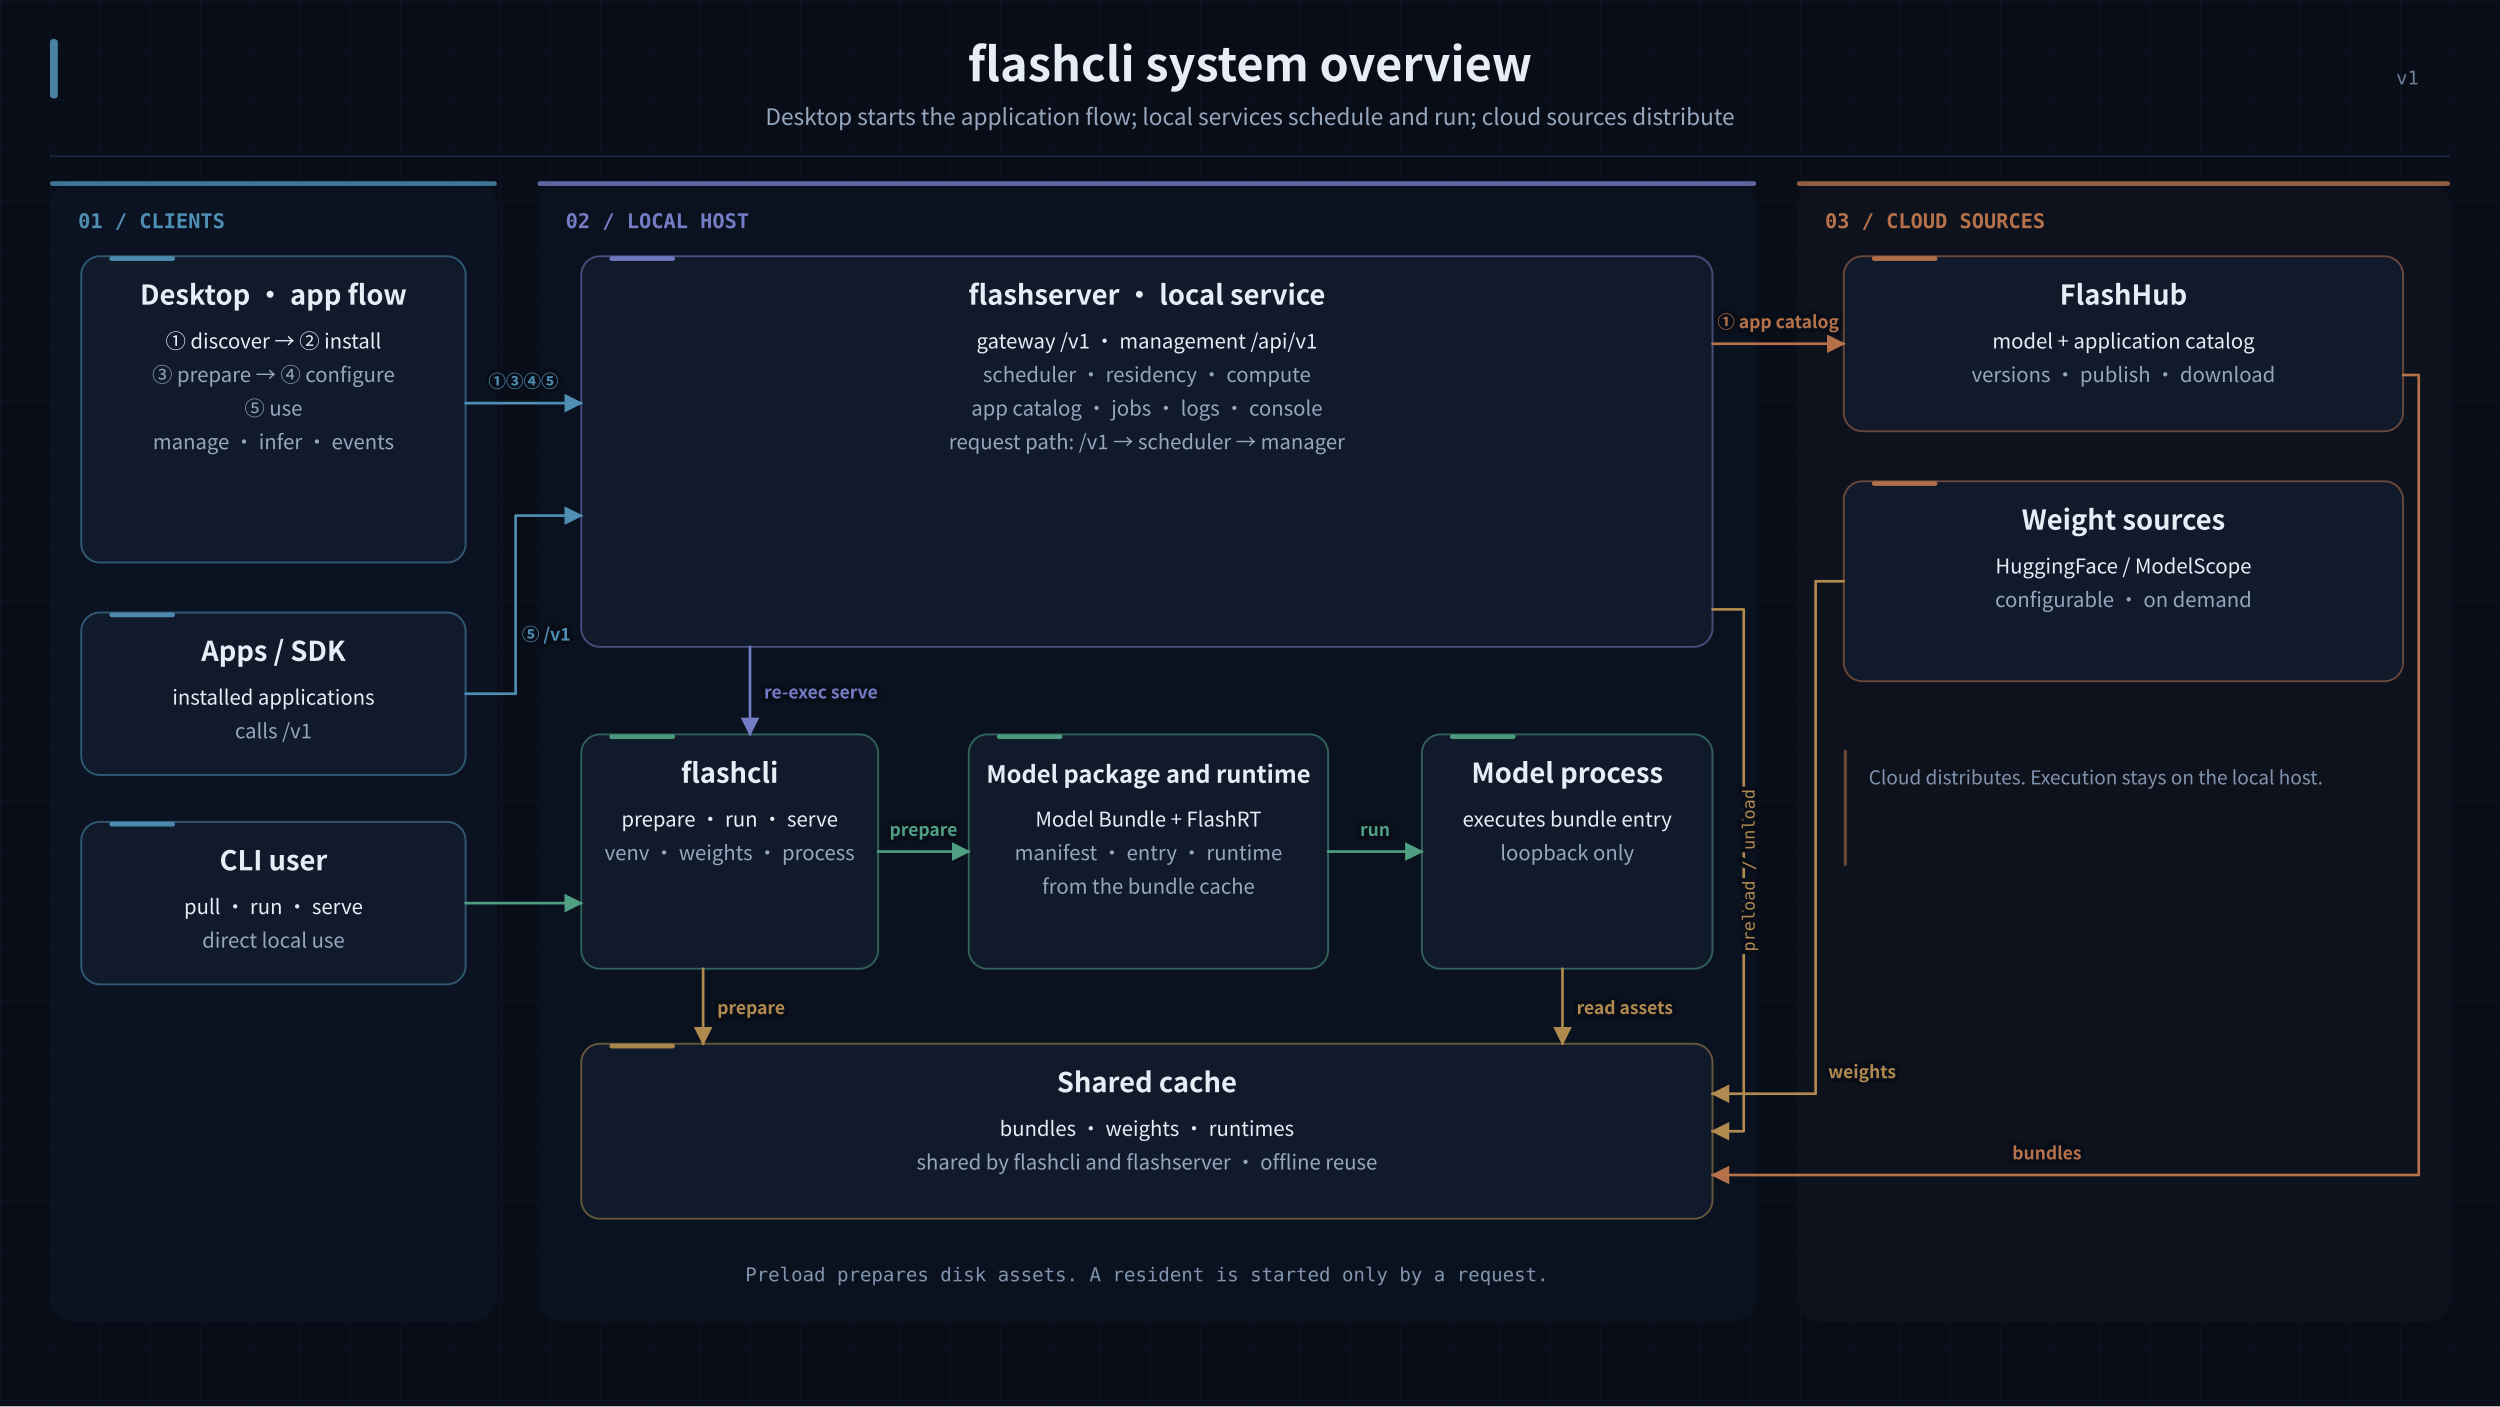
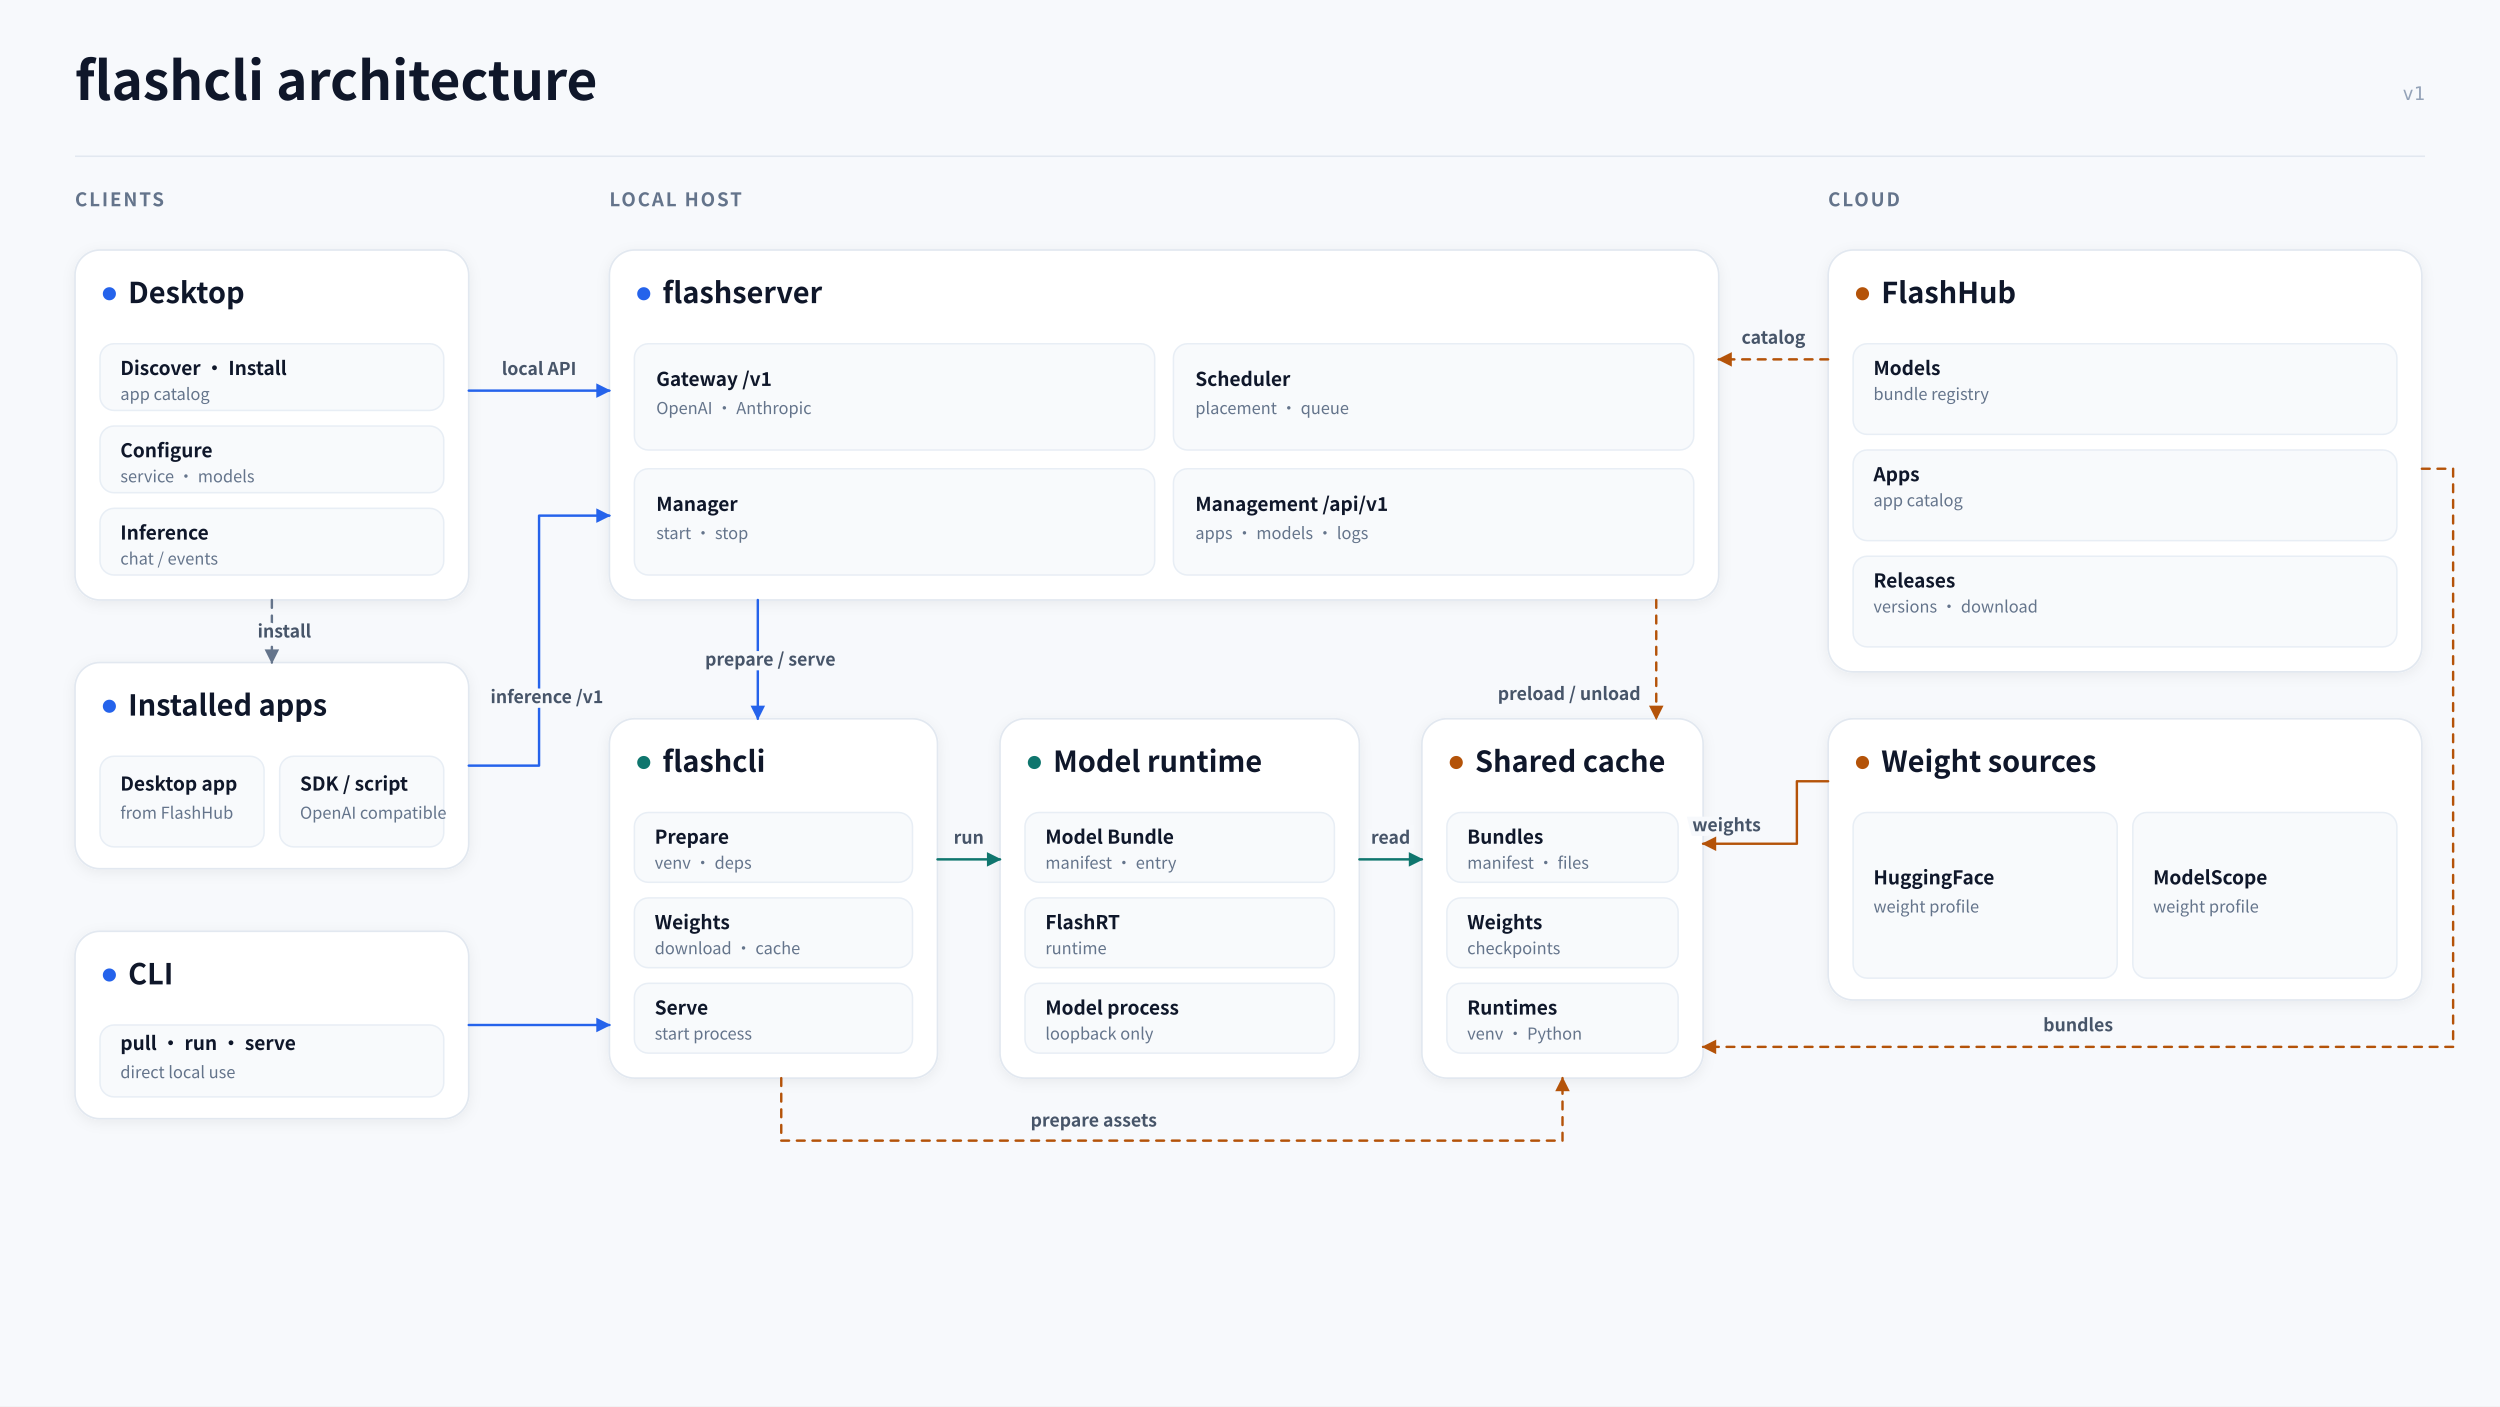
<svg xmlns="http://www.w3.org/2000/svg" width="1600" height="900" viewBox="0 0 1600 900">
  <defs>
-     <pattern id="grid" width="32" height="32" patternUnits="userSpaceOnUse">
-       <path d="M 32 0 L 0 0 0 32" fill="none" stroke="#152238" stroke-width="0.7" opacity="0.55" />
-     </pattern>
-     <marker id="arrow-blue" viewBox="0 0 10 10" refX="9" refY="5" markerWidth="7" markerHeight="7" orient="auto-start-reverse">
-       <path d="M 0 0 L 10 5 L 0 10 z" fill="#4f8fb3" />
+     <filter id="shadow" x="-20%" y="-20%" width="140%" height="140%">
+       <feDropShadow dx="0" dy="2" stdDeviation="4" flood-color="#0F172A" flood-opacity="0.06" />
+     </filter>
+     <marker id="arrow-blue" viewBox="0 0 10 10" refX="9" refY="5" markerWidth="6" markerHeight="6" orient="auto-start-reverse">
+       <path d="M 0 0 L 10 5 L 0 10 z" fill="#2563EB" />
    </marker>
-     <marker id="arrow-indigo" viewBox="0 0 10 10" refX="9" refY="5" markerWidth="7" markerHeight="7" orient="auto-start-reverse">
-       <path d="M 0 0 L 10 5 L 0 10 z" fill="#737cc4" />
+     <marker id="arrow-green" viewBox="0 0 10 10" refX="9" refY="5" markerWidth="6" markerHeight="6" orient="auto-start-reverse">
+       <path d="M 0 0 L 10 5 L 0 10 z" fill="#0F766E" />
    </marker>
-     <marker id="arrow-green" viewBox="0 0 10 10" refX="9" refY="5" markerWidth="7" markerHeight="7" orient="auto-start-reverse">
-       <path d="M 0 0 L 10 5 L 0 10 z" fill="#4f9f82" />
+     <marker id="arrow-amber" viewBox="0 0 10 10" refX="9" refY="5" markerWidth="6" markerHeight="6" orient="auto-start-reverse">
+       <path d="M 0 0 L 10 5 L 0 10 z" fill="#B45309" />
    </marker>
-     <marker id="arrow-amber" viewBox="0 0 10 10" refX="9" refY="5" markerWidth="7" markerHeight="7" orient="auto-start-reverse">
-       <path d="M 0 0 L 10 5 L 0 10 z" fill="#b08a4f" />
-     </marker>
-     <marker id="arrow-orange" viewBox="0 0 10 10" refX="9" refY="5" markerWidth="7" markerHeight="7" orient="auto-start-reverse">
-       <path d="M 0 0 L 10 5 L 0 10 z" fill="#b5724a" />
-     </marker>
-     <marker id="arrow-slate" viewBox="0 0 10 10" refX="9" refY="5" markerWidth="7" markerHeight="7" orient="auto-start-reverse">
-       <path d="M 0 0 L 10 5 L 0 10 z" fill="#8094b3" />
+     <marker id="arrow-slate" viewBox="0 0 10 10" refX="9" refY="5" markerWidth="6" markerHeight="6" orient="auto-start-reverse">
+       <path d="M 0 0 L 10 5 L 0 10 z" fill="#64748B" />
    </marker>
  </defs>
-   <rect width="1600" height="900" fill="#080d18" />
-   <rect width="1600" height="900" fill="url(#grid)" />
-   <rect x="32" y="25" width="5" height="38" rx="2" fill="#4f8fb3" opacity="0.9" />
-   <text x="800" y="52" text-anchor="middle" font-family="Noto Sans CJK SC, Microsoft YaHei, sans-serif" font-size="30" font-weight="700" fill="#e6edf7" opacity="1.0">flashcli system overview</text>
-   <text x="800" y="80" text-anchor="middle" font-family="Noto Sans CJK SC, Microsoft YaHei, sans-serif" font-size="14.5" font-weight="400" fill="#95a6bd" opacity="1.0">Desktop starts the application flow; local services schedule and run; cloud sources distribute</text>
-   <path d="M 32 100 L 1568 100" stroke="#1c2a42" stroke-width="1" />
-   <text x="1548" y="54" text-anchor="end" font-family="Consolas, JetBrains Mono, monospace" font-size="12" font-weight="400" fill="#6d7f99" opacity="1.0">v1</text>
-   <rect x="32" y="116" width="286" height="730" rx="16" fill="#0b1322" />
-   <rect x="344" y="116" width="780" height="730" rx="16" fill="#0a1220" />
-   <rect x="1150" y="116" width="418" height="730" rx="16" fill="#0e121c" />
-   <rect x="32" y="116" width="286" height="3" rx="1.5" fill="#4f8fb3" opacity="0.8" />
-   <rect x="344" y="116" width="780" height="3" rx="1.5" fill="#737cc4" opacity="0.8" />
-   <rect x="1150" y="116" width="418" height="3" rx="1.5" fill="#b5724a" opacity="0.8" />
-   <text x="50" y="146" text-anchor="start" font-family="Consolas, JetBrains Mono, monospace" font-size="13" font-weight="600" fill="#4f8fb3" opacity="1.0">01 / CLIENTS</text>
-   <text x="362" y="146" text-anchor="start" font-family="Consolas, JetBrains Mono, monospace" font-size="13" font-weight="600" fill="#737cc4" opacity="1.0">02 / LOCAL HOST</text>
-   <text x="1168" y="146" text-anchor="start" font-family="Consolas, JetBrains Mono, monospace" font-size="13" font-weight="600" fill="#b5724a" opacity="1.0">03 / CLOUD SOURCES</text>
-   <rect x="52" y="164" width="246" height="196" rx="12" fill="#101a2b" stroke="#4f8fb3" stroke-opacity="0.55" stroke-width="1.2" />
-   <rect x="70" y="164" width="42" height="3" rx="1.5" fill="#4f8fb3" opacity="0.95" />
-   <text x="175.0" y="195" text-anchor="middle" font-family="Noto Sans CJK SC, Microsoft YaHei, sans-serif" font-size="17.5" font-weight="700" fill="#e6edf7" opacity="1.0">Desktop · app flow</text>
-   <text x="175.0" y="223.0" text-anchor="middle" font-family="Noto Sans CJK SC, Microsoft YaHei, sans-serif" font-size="13.0" font-weight="400" fill="#e6edf7" opacity="1.0">① discover  →  ② install</text>
-   <text x="175.0" y="244.5" text-anchor="middle" font-family="Noto Sans CJK SC, Microsoft YaHei, sans-serif" font-size="13.0" font-weight="400" fill="#95a6bd" opacity="1.0">③ prepare  →  ④ configure</text>
-   <text x="175.0" y="266.0" text-anchor="middle" font-family="Noto Sans CJK SC, Microsoft YaHei, sans-serif" font-size="13.0" font-weight="400" fill="#95a6bd" opacity="1.0">⑤ use</text>
-   <text x="175.0" y="287.5" text-anchor="middle" font-family="Noto Sans CJK SC, Microsoft YaHei, sans-serif" font-size="13.0" font-weight="400" fill="#95a6bd" opacity="1.0">manage · infer · events</text>
-   <rect x="52" y="392" width="246" height="104" rx="12" fill="#101a2b" stroke="#4f8fb3" stroke-opacity="0.55" stroke-width="1.2" />
-   <rect x="70" y="392" width="42" height="3" rx="1.5" fill="#4f8fb3" opacity="0.95" />
-   <text x="175.0" y="423" text-anchor="middle" font-family="Noto Sans CJK SC, Microsoft YaHei, sans-serif" font-size="17.5" font-weight="700" fill="#e6edf7" opacity="1.0">Apps / SDK</text>
-   <text x="175.0" y="451.0" text-anchor="middle" font-family="Noto Sans CJK SC, Microsoft YaHei, sans-serif" font-size="13.0" font-weight="400" fill="#e6edf7" opacity="1.0">installed applications</text>
-   <text x="175.0" y="472.5" text-anchor="middle" font-family="Noto Sans CJK SC, Microsoft YaHei, sans-serif" font-size="13.0" font-weight="400" fill="#95a6bd" opacity="1.0">calls /v1</text>
-   <rect x="52" y="526" width="246" height="104" rx="12" fill="#101a2b" stroke="#4f8fb3" stroke-opacity="0.55" stroke-width="1.2" />
-   <rect x="70" y="526" width="42" height="3" rx="1.5" fill="#4f8fb3" opacity="0.95" />
-   <text x="175.0" y="557" text-anchor="middle" font-family="Noto Sans CJK SC, Microsoft YaHei, sans-serif" font-size="17.5" font-weight="700" fill="#e6edf7" opacity="1.0">CLI user</text>
-   <text x="175.0" y="585.0" text-anchor="middle" font-family="Noto Sans CJK SC, Microsoft YaHei, sans-serif" font-size="13.0" font-weight="400" fill="#e6edf7" opacity="1.0">pull · run · serve</text>
-   <text x="175.0" y="606.5" text-anchor="middle" font-family="Noto Sans CJK SC, Microsoft YaHei, sans-serif" font-size="13.0" font-weight="400" fill="#95a6bd" opacity="1.0">direct local use</text>
-   <rect x="372" y="164" width="724" height="250" rx="12" fill="#101a2b" stroke="#737cc4" stroke-opacity="0.55" stroke-width="1.2" />
-   <rect x="390" y="164" width="42" height="3" rx="1.5" fill="#737cc4" opacity="0.95" />
-   <text x="734.0" y="195" text-anchor="middle" font-family="Noto Sans CJK SC, Microsoft YaHei, sans-serif" font-size="17.5" font-weight="700" fill="#e6edf7" opacity="1.0">flashserver · local service</text>
-   <text x="734.0" y="223.0" text-anchor="middle" font-family="Noto Sans CJK SC, Microsoft YaHei, sans-serif" font-size="13.0" font-weight="400" fill="#e6edf7" opacity="1.0">gateway /v1  ·  management /api/v1</text>
-   <text x="734.0" y="244.5" text-anchor="middle" font-family="Noto Sans CJK SC, Microsoft YaHei, sans-serif" font-size="13.0" font-weight="400" fill="#95a6bd" opacity="1.0">scheduler · residency · compute</text>
-   <text x="734.0" y="266.0" text-anchor="middle" font-family="Noto Sans CJK SC, Microsoft YaHei, sans-serif" font-size="13.0" font-weight="400" fill="#95a6bd" opacity="1.0">app catalog · jobs · logs · console</text>
-   <text x="734.0" y="287.5" text-anchor="middle" font-family="Noto Sans CJK SC, Microsoft YaHei, sans-serif" font-size="13.0" font-weight="400" fill="#95a6bd" opacity="1.0">request path: /v1 → scheduler → manager</text>
-   <rect x="372" y="470" width="190" height="150" rx="12" fill="#101a2b" stroke="#4f9f82" stroke-opacity="0.55" stroke-width="1.2" />
-   <rect x="390" y="470" width="42" height="3" rx="1.5" fill="#4f9f82" opacity="0.95" />
-   <text x="467.0" y="501" text-anchor="middle" font-family="Noto Sans CJK SC, Microsoft YaHei, sans-serif" font-size="17.5" font-weight="700" fill="#e6edf7" opacity="1.0">flashcli</text>
-   <text x="467.0" y="529.0" text-anchor="middle" font-family="Noto Sans CJK SC, Microsoft YaHei, sans-serif" font-size="13.0" font-weight="400" fill="#e6edf7" opacity="1.0">prepare · run · serve</text>
-   <text x="467.0" y="550.5" text-anchor="middle" font-family="Noto Sans CJK SC, Microsoft YaHei, sans-serif" font-size="13.0" font-weight="400" fill="#95a6bd" opacity="1.0">venv · weights · process</text>
-   <rect x="620" y="470" width="230" height="150" rx="12" fill="#101a2b" stroke="#4f9f82" stroke-opacity="0.55" stroke-width="1.2" />
-   <rect x="638" y="470" width="42" height="3" rx="1.5" fill="#4f9f82" opacity="0.95" />
-   <text x="735.0" y="501" text-anchor="middle" font-family="Noto Sans CJK SC, Microsoft YaHei, sans-serif" font-size="15.2" font-weight="700" fill="#e6edf7" opacity="1.0">Model package and runtime</text>
-   <text x="735.0" y="529.0" text-anchor="middle" font-family="Noto Sans CJK SC, Microsoft YaHei, sans-serif" font-size="13.0" font-weight="400" fill="#e6edf7" opacity="1.0">Model Bundle + FlashRT</text>
-   <text x="735.0" y="550.5" text-anchor="middle" font-family="Noto Sans CJK SC, Microsoft YaHei, sans-serif" font-size="13.0" font-weight="400" fill="#95a6bd" opacity="1.0">manifest · entry · runtime</text>
-   <text x="735.0" y="572.0" text-anchor="middle" font-family="Noto Sans CJK SC, Microsoft YaHei, sans-serif" font-size="13.0" font-weight="400" fill="#95a6bd" opacity="1.0">from the bundle cache</text>
-   <rect x="910" y="470" width="186" height="150" rx="12" fill="#101a2b" stroke="#4f9f82" stroke-opacity="0.55" stroke-width="1.2" />
-   <rect x="928" y="470" width="42" height="3" rx="1.5" fill="#4f9f82" opacity="0.95" />
-   <text x="1003.0" y="501" text-anchor="middle" font-family="Noto Sans CJK SC, Microsoft YaHei, sans-serif" font-size="17.5" font-weight="700" fill="#e6edf7" opacity="1.0">Model process</text>
-   <text x="1003.0" y="529.0" text-anchor="middle" font-family="Noto Sans CJK SC, Microsoft YaHei, sans-serif" font-size="13.0" font-weight="400" fill="#e6edf7" opacity="1.0">executes bundle entry</text>
-   <text x="1003.0" y="550.5" text-anchor="middle" font-family="Noto Sans CJK SC, Microsoft YaHei, sans-serif" font-size="13.0" font-weight="400" fill="#95a6bd" opacity="1.0">loopback only</text>
-   <rect x="372" y="668" width="724" height="112" rx="12" fill="#101a2b" stroke="#b08a4f" stroke-opacity="0.55" stroke-width="1.2" />
-   <rect x="390" y="668" width="42" height="3" rx="1.5" fill="#b08a4f" opacity="0.95" />
-   <text x="734.0" y="699" text-anchor="middle" font-family="Noto Sans CJK SC, Microsoft YaHei, sans-serif" font-size="17.5" font-weight="700" fill="#e6edf7" opacity="1.0">Shared cache</text>
-   <text x="734.0" y="727.0" text-anchor="middle" font-family="Noto Sans CJK SC, Microsoft YaHei, sans-serif" font-size="13.0" font-weight="400" fill="#e6edf7" opacity="1.0">bundles · weights · runtimes</text>
-   <text x="734.0" y="748.5" text-anchor="middle" font-family="Noto Sans CJK SC, Microsoft YaHei, sans-serif" font-size="13.0" font-weight="400" fill="#95a6bd" opacity="1.0">shared by flashcli and flashserver · offline reuse</text>
-   <text x="734" y="820" text-anchor="middle" font-family="Consolas, JetBrains Mono, monospace" font-size="12.2" font-weight="400" fill="#8193ad" opacity="1.0">Preload prepares disk assets. A resident is started only by a request.</text>
-   <rect x="1180" y="164" width="358" height="112" rx="12" fill="#101a2b" stroke="#b5724a" stroke-opacity="0.55" stroke-width="1.2" />
-   <rect x="1198" y="164" width="42" height="3" rx="1.5" fill="#b5724a" opacity="0.95" />
-   <text x="1359.0" y="195" text-anchor="middle" font-family="Noto Sans CJK SC, Microsoft YaHei, sans-serif" font-size="17.5" font-weight="700" fill="#e6edf7" opacity="1.0">FlashHub</text>
-   <text x="1359.0" y="223.0" text-anchor="middle" font-family="Noto Sans CJK SC, Microsoft YaHei, sans-serif" font-size="13.0" font-weight="400" fill="#e6edf7" opacity="1.0">model + application catalog</text>
-   <text x="1359.0" y="244.5" text-anchor="middle" font-family="Noto Sans CJK SC, Microsoft YaHei, sans-serif" font-size="13.0" font-weight="400" fill="#95a6bd" opacity="1.0">versions · publish · download</text>
-   <rect x="1180" y="308" width="358" height="128" rx="12" fill="#101a2b" stroke="#b5724a" stroke-opacity="0.55" stroke-width="1.2" />
-   <rect x="1198" y="308" width="42" height="3" rx="1.5" fill="#b5724a" opacity="0.95" />
-   <text x="1359.0" y="339" text-anchor="middle" font-family="Noto Sans CJK SC, Microsoft YaHei, sans-serif" font-size="17.5" font-weight="700" fill="#e6edf7" opacity="1.0">Weight sources</text>
-   <text x="1359.0" y="367.0" text-anchor="middle" font-family="Noto Sans CJK SC, Microsoft YaHei, sans-serif" font-size="13.0" font-weight="400" fill="#e6edf7" opacity="1.0">HuggingFace / ModelScope</text>
-   <text x="1359.0" y="388.5" text-anchor="middle" font-family="Noto Sans CJK SC, Microsoft YaHei, sans-serif" font-size="13.0" font-weight="400" fill="#95a6bd" opacity="1.0">configurable · on demand</text>
-   <rect x="1180" y="480" width="2" height="74" fill="#b5724a" opacity="0.55" />
-   <text x="1196" y="502" text-anchor="start" font-family="Noto Sans CJK SC, Microsoft YaHei, sans-serif" font-size="12.2" font-weight="400" fill="#8193ad" opacity="1.0">Cloud distributes. Execution stays on the local host.</text>
-   <path d="M 298,258 L 372,258" fill="none" stroke="#4f8fb3" stroke-width="1.7" stroke-linecap="round" stroke-linejoin="round" marker-end="url(#arrow-blue)" />
-   <text x="335" y="248" text-anchor="middle" font-family="Noto Sans CJK SC, Microsoft YaHei, sans-serif" font-size="11.2" font-weight="600" fill="#4f8fb3" opacity="1.0" stroke="#080d18" stroke-width="5" paint-order="stroke">①③④⑤</text>
-   <path d="M 298,444 L 330,444 L 330,330 L 372,330" fill="none" stroke="#4f8fb3" stroke-width="1.7" stroke-linecap="round" stroke-linejoin="round" marker-end="url(#arrow-blue)" />
-   <text x="334" y="410" text-anchor="start" font-family="Noto Sans CJK SC, Microsoft YaHei, sans-serif" font-size="11.2" font-weight="600" fill="#4f8fb3" opacity="1.0" stroke="#080d18" stroke-width="5" paint-order="stroke">⑤ /v1</text>
-   <path d="M 298,578 L 372,578" fill="none" stroke="#4f9f82" stroke-width="1.7" stroke-linecap="round" stroke-linejoin="round" marker-end="url(#arrow-green)" />
-   <path d="M 480,414 L 480,470" fill="none" stroke="#737cc4" stroke-width="1.7" stroke-linecap="round" stroke-linejoin="round" marker-end="url(#arrow-indigo)" />
-   <text x="489" y="447" text-anchor="start" font-family="Noto Sans CJK SC, Microsoft YaHei, sans-serif" font-size="11.2" font-weight="600" fill="#737cc4" opacity="1.0" stroke="#080d18" stroke-width="5" paint-order="stroke">re-exec serve</text>
-   <path d="M 1096,220 L 1180,220" fill="none" stroke="#b5724a" stroke-width="1.7" stroke-linecap="round" stroke-linejoin="round" marker-end="url(#arrow-orange)" />
-   <text x="1138" y="210" text-anchor="middle" font-family="Noto Sans CJK SC, Microsoft YaHei, sans-serif" font-size="11.2" font-weight="600" fill="#b5724a" opacity="1.0" stroke="#080d18" stroke-width="5" paint-order="stroke">① app catalog</text>
-   <path d="M 1096,390 L 1116,390 L 1116,724 L 1096,724" fill="none" stroke="#b08a4f" stroke-width="1.7" stroke-linecap="round" stroke-linejoin="round" marker-end="url(#arrow-amber)" />
-   <text x="1123" y="557" transform="rotate(-90 1123 557)" text-anchor="middle" font-family="Consolas, JetBrains Mono, monospace" font-size="10.8" fill="#b08a4f" stroke="#080d18" stroke-width="5" paint-order="stroke">preload / unload</text>
-   <path d="M 562,545 L 620,545" fill="none" stroke="#4f9f82" stroke-width="1.7" stroke-linecap="round" stroke-linejoin="round" marker-end="url(#arrow-green)" />
-   <text x="591" y="535" text-anchor="middle" font-family="Noto Sans CJK SC, Microsoft YaHei, sans-serif" font-size="11.2" font-weight="600" fill="#4f9f82" opacity="1.0" stroke="#080d18" stroke-width="5" paint-order="stroke">prepare</text>
-   <path d="M 850,545 L 910,545" fill="none" stroke="#4f9f82" stroke-width="1.7" stroke-linecap="round" stroke-linejoin="round" marker-end="url(#arrow-green)" />
-   <text x="880" y="535" text-anchor="middle" font-family="Noto Sans CJK SC, Microsoft YaHei, sans-serif" font-size="11.2" font-weight="600" fill="#4f9f82" opacity="1.0" stroke="#080d18" stroke-width="5" paint-order="stroke">run</text>
-   <path d="M 450,620 L 450,668" fill="none" stroke="#b08a4f" stroke-width="1.7" stroke-linecap="round" stroke-linejoin="round" marker-end="url(#arrow-amber)" />
-   <text x="459" y="649" text-anchor="start" font-family="Noto Sans CJK SC, Microsoft YaHei, sans-serif" font-size="11.2" font-weight="600" fill="#b08a4f" opacity="1.0" stroke="#080d18" stroke-width="5" paint-order="stroke">prepare</text>
-   <path d="M 1000,620 L 1000,668" fill="none" stroke="#b08a4f" stroke-width="1.7" stroke-linecap="round" stroke-linejoin="round" marker-end="url(#arrow-amber)" />
-   <text x="1009" y="649" text-anchor="start" font-family="Noto Sans CJK SC, Microsoft YaHei, sans-serif" font-size="11.2" font-weight="600" fill="#b08a4f" opacity="1.0" stroke="#080d18" stroke-width="5" paint-order="stroke">read assets</text>
-   <path d="M 1538,240 L 1548,240 L 1548,752 L 1096,752" fill="none" stroke="#b5724a" stroke-width="1.7" stroke-linecap="round" stroke-linejoin="round" marker-end="url(#arrow-orange)" />
-   <text x="1310" y="742" text-anchor="middle" font-family="Noto Sans CJK SC, Microsoft YaHei, sans-serif" font-size="11.2" font-weight="600" fill="#b5724a" opacity="1.0" stroke="#080d18" stroke-width="5" paint-order="stroke">bundles</text>
-   <path d="M 1180,372 L 1162,372 L 1162,700 L 1096,700" fill="none" stroke="#b08a4f" stroke-width="1.7" stroke-linecap="round" stroke-linejoin="round" marker-end="url(#arrow-amber)" />
-   <text x="1170" y="690" text-anchor="start" font-family="Noto Sans CJK SC, Microsoft YaHei, sans-serif" font-size="11.2" font-weight="600" fill="#b08a4f" opacity="1.0" stroke="#080d18" stroke-width="5" paint-order="stroke">weights</text>
+   <rect width="1600" height="900" fill="#F7F9FC" />
+   <path d="M 48 100 L 1552 100" stroke="#E2E8F0" stroke-width="1" />
+   <text x="48" y="64" text-anchor="start" font-family="Noto Sans CJK SC, Microsoft YaHei, sans-serif" font-size="34" font-weight="700" fill="#0F172A" opacity="1.0">flashcli architecture</text>
+   <text x="1552" y="64" text-anchor="end" font-family="JetBrains Mono, Consolas, monospace" font-size="12" font-weight="400" fill="#94A3B8" opacity="1.0">v1</text>
+   <text x="48" y="132" text-anchor="start" font-family="Noto Sans CJK SC, Microsoft YaHei, sans-serif" font-size="12" font-weight="600" fill="#64748B" opacity="1.0" letter-spacing="1.2">CLIENTS</text>
+   <text x="390" y="132" text-anchor="start" font-family="Noto Sans CJK SC, Microsoft YaHei, sans-serif" font-size="12" font-weight="600" fill="#64748B" opacity="1.0" letter-spacing="1.2">LOCAL HOST</text>
+   <text x="1170" y="132" text-anchor="start" font-family="Noto Sans CJK SC, Microsoft YaHei, sans-serif" font-size="12" font-weight="600" fill="#64748B" opacity="1.0" letter-spacing="1.2">CLOUD</text>
+   <rect x="48" y="160" width="252" height="224" rx="16" fill="#FFFFFF" stroke="#E2E8F0" stroke-width="1.1" filter="url(#shadow)" />
+   <circle cx="70" cy="188" r="4.2" fill="#2563EB" />
+   <text x="82" y="194" text-anchor="start" font-family="Noto Sans CJK SC, Microsoft YaHei, sans-serif" font-size="18.5" font-weight="700" fill="#0F172A" opacity="1.0">Desktop</text>
+   <rect x="64" y="220.0" width="220" height="42.667" rx="9" fill="#F8FAFC" stroke="#E8EEF5" />
+   <text x="77" y="240.0" text-anchor="start" font-family="Noto Sans CJK SC, Microsoft YaHei, sans-serif" font-size="12.2" font-weight="600" fill="#0F172A" opacity="1.0">Discover · Install</text>
+   <text x="77" y="256.0" text-anchor="start" font-family="Noto Sans CJK SC, Microsoft YaHei, sans-serif" font-size="10.5" font-weight="400" fill="#64748B" opacity="1.0">app catalog</text>
+   <rect x="64" y="272.667" width="220" height="42.667" rx="9" fill="#F8FAFC" stroke="#E8EEF5" />
+   <text x="77" y="292.667" text-anchor="start" font-family="Noto Sans CJK SC, Microsoft YaHei, sans-serif" font-size="12.2" font-weight="600" fill="#0F172A" opacity="1.0">Configure</text>
+   <text x="77" y="308.667" text-anchor="start" font-family="Noto Sans CJK SC, Microsoft YaHei, sans-serif" font-size="10.5" font-weight="400" fill="#64748B" opacity="1.0">service · models</text>
+   <rect x="64" y="325.333" width="220" height="42.667" rx="9" fill="#F8FAFC" stroke="#E8EEF5" />
+   <text x="77" y="345.333" text-anchor="start" font-family="Noto Sans CJK SC, Microsoft YaHei, sans-serif" font-size="12.2" font-weight="600" fill="#0F172A" opacity="1.0">Inference</text>
+   <text x="77" y="361.333" text-anchor="start" font-family="Noto Sans CJK SC, Microsoft YaHei, sans-serif" font-size="10.5" font-weight="400" fill="#64748B" opacity="1.0">chat / events</text>
+   <rect x="48" y="424" width="252" height="132" rx="16" fill="#FFFFFF" stroke="#E2E8F0" stroke-width="1.1" filter="url(#shadow)" />
+   <circle cx="70" cy="452" r="4.2" fill="#2563EB" />
+   <text x="82" y="458" text-anchor="start" font-family="Noto Sans CJK SC, Microsoft YaHei, sans-serif" font-size="18.5" font-weight="700" fill="#0F172A" opacity="1.0">Installed apps</text>
+   <rect x="64.0" y="484" width="105.0" height="58" rx="9" fill="#F8FAFC" stroke="#E8EEF5" />
+   <text x="77.0" y="506.0" text-anchor="start" font-family="Noto Sans CJK SC, Microsoft YaHei, sans-serif" font-size="12.2" font-weight="600" fill="#0F172A" opacity="1.0">Desktop app</text>
+   <text x="77.0" y="524.0" text-anchor="start" font-family="Noto Sans CJK SC, Microsoft YaHei, sans-serif" font-size="10.5" font-weight="400" fill="#64748B" opacity="1.0">from FlashHub</text>
+   <rect x="179.0" y="484" width="105.0" height="58" rx="9" fill="#F8FAFC" stroke="#E8EEF5" />
+   <text x="192.0" y="506.0" text-anchor="start" font-family="Noto Sans CJK SC, Microsoft YaHei, sans-serif" font-size="12.2" font-weight="600" fill="#0F172A" opacity="1.0">SDK / script</text>
+   <text x="192.0" y="524.0" text-anchor="start" font-family="Noto Sans CJK SC, Microsoft YaHei, sans-serif" font-size="10.5" font-weight="400" fill="#64748B" opacity="1.0">OpenAI compatible</text>
+   <rect x="48" y="596" width="252" height="120" rx="16" fill="#FFFFFF" stroke="#E2E8F0" stroke-width="1.1" filter="url(#shadow)" />
+   <circle cx="70" cy="624" r="4.2" fill="#2563EB" />
+   <text x="82" y="630" text-anchor="start" font-family="Noto Sans CJK SC, Microsoft YaHei, sans-serif" font-size="18.5" font-weight="700" fill="#0F172A" opacity="1.0">CLI</text>
+   <rect x="64.0" y="656" width="220.0" height="46" rx="9" fill="#F8FAFC" stroke="#E8EEF5" />
+   <text x="77.0" y="672.0" text-anchor="start" font-family="Noto Sans CJK SC, Microsoft YaHei, sans-serif" font-size="12.2" font-weight="600" fill="#0F172A" opacity="1.0">pull · run · serve</text>
+   <text x="77.0" y="690.0" text-anchor="start" font-family="Noto Sans CJK SC, Microsoft YaHei, sans-serif" font-size="10.5" font-weight="400" fill="#64748B" opacity="1.0">direct local use</text>
+   <rect x="390" y="160" width="710" height="224" rx="16" fill="#FFFFFF" stroke="#E2E8F0" stroke-width="1.1" filter="url(#shadow)" />
+   <circle cx="412" cy="188" r="4.2" fill="#2563EB" />
+   <text x="424" y="194" text-anchor="start" font-family="Noto Sans CJK SC, Microsoft YaHei, sans-serif" font-size="18.5" font-weight="700" fill="#0F172A" opacity="1.0">flashserver</text>
+   <rect x="406.0" y="220.0" width="333.0" height="68.0" rx="9" fill="#F8FAFC" stroke="#E8EEF5" />
+   <text x="420.0" y="247.0" text-anchor="start" font-family="Noto Sans CJK SC, Microsoft YaHei, sans-serif" font-size="12.2" font-weight="600" fill="#0F172A" opacity="1.0">Gateway /v1</text>
+   <text x="420.0" y="265.0" text-anchor="start" font-family="Noto Sans CJK SC, Microsoft YaHei, sans-serif" font-size="10.5" font-weight="400" fill="#64748B" opacity="1.0">OpenAI · Anthropic</text>
+   <rect x="751.0" y="220.0" width="333.0" height="68.0" rx="9" fill="#F8FAFC" stroke="#E8EEF5" />
+   <text x="765.0" y="247.0" text-anchor="start" font-family="Noto Sans CJK SC, Microsoft YaHei, sans-serif" font-size="12.2" font-weight="600" fill="#0F172A" opacity="1.0">Scheduler</text>
+   <text x="765.0" y="265.0" text-anchor="start" font-family="Noto Sans CJK SC, Microsoft YaHei, sans-serif" font-size="10.5" font-weight="400" fill="#64748B" opacity="1.0">placement · queue</text>
+   <rect x="406.0" y="300.0" width="333.0" height="68.0" rx="9" fill="#F8FAFC" stroke="#E8EEF5" />
+   <text x="420.0" y="327.0" text-anchor="start" font-family="Noto Sans CJK SC, Microsoft YaHei, sans-serif" font-size="12.2" font-weight="600" fill="#0F172A" opacity="1.0">Manager</text>
+   <text x="420.0" y="345.0" text-anchor="start" font-family="Noto Sans CJK SC, Microsoft YaHei, sans-serif" font-size="10.5" font-weight="400" fill="#64748B" opacity="1.0">start · stop</text>
+   <rect x="751.0" y="300.0" width="333.0" height="68.0" rx="9" fill="#F8FAFC" stroke="#E8EEF5" />
+   <text x="765.0" y="327.0" text-anchor="start" font-family="Noto Sans CJK SC, Microsoft YaHei, sans-serif" font-size="12.2" font-weight="600" fill="#0F172A" opacity="1.0">Management /api/v1</text>
+   <text x="765.0" y="345.0" text-anchor="start" font-family="Noto Sans CJK SC, Microsoft YaHei, sans-serif" font-size="10.5" font-weight="400" fill="#64748B" opacity="1.0">apps · models · logs</text>
+   <rect x="390" y="460" width="210" height="230" rx="16" fill="#FFFFFF" stroke="#E2E8F0" stroke-width="1.1" filter="url(#shadow)" />
+   <circle cx="412" cy="488" r="4.2" fill="#0F766E" />
+   <text x="424" y="494" text-anchor="start" font-family="Noto Sans CJK SC, Microsoft YaHei, sans-serif" font-size="18.5" font-weight="700" fill="#0F172A" opacity="1.0">flashcli</text>
+   <rect x="406" y="520.0" width="178" height="44.667" rx="9" fill="#F8FAFC" stroke="#E8EEF5" />
+   <text x="419" y="540.0" text-anchor="start" font-family="Noto Sans CJK SC, Microsoft YaHei, sans-serif" font-size="12.2" font-weight="600" fill="#0F172A" opacity="1.0">Prepare</text>
+   <text x="419" y="556.0" text-anchor="start" font-family="Noto Sans CJK SC, Microsoft YaHei, sans-serif" font-size="10.5" font-weight="400" fill="#64748B" opacity="1.0">venv · deps</text>
+   <rect x="406" y="574.667" width="178" height="44.667" rx="9" fill="#F8FAFC" stroke="#E8EEF5" />
+   <text x="419" y="594.667" text-anchor="start" font-family="Noto Sans CJK SC, Microsoft YaHei, sans-serif" font-size="12.2" font-weight="600" fill="#0F172A" opacity="1.0">Weights</text>
+   <text x="419" y="610.667" text-anchor="start" font-family="Noto Sans CJK SC, Microsoft YaHei, sans-serif" font-size="10.5" font-weight="400" fill="#64748B" opacity="1.0">download · cache</text>
+   <rect x="406" y="629.333" width="178" height="44.667" rx="9" fill="#F8FAFC" stroke="#E8EEF5" />
+   <text x="419" y="649.333" text-anchor="start" font-family="Noto Sans CJK SC, Microsoft YaHei, sans-serif" font-size="12.2" font-weight="600" fill="#0F172A" opacity="1.0">Serve</text>
+   <text x="419" y="665.333" text-anchor="start" font-family="Noto Sans CJK SC, Microsoft YaHei, sans-serif" font-size="10.5" font-weight="400" fill="#64748B" opacity="1.0">start process</text>
+   <rect x="640" y="460" width="230" height="230" rx="16" fill="#FFFFFF" stroke="#E2E8F0" stroke-width="1.1" filter="url(#shadow)" />
+   <circle cx="662" cy="488" r="4.2" fill="#0F766E" />
+   <text x="674" y="494" text-anchor="start" font-family="Noto Sans CJK SC, Microsoft YaHei, sans-serif" font-size="18.5" font-weight="700" fill="#0F172A" opacity="1.0">Model runtime</text>
+   <rect x="656" y="520.0" width="198" height="44.667" rx="9" fill="#F8FAFC" stroke="#E8EEF5" />
+   <text x="669" y="540.0" text-anchor="start" font-family="Noto Sans CJK SC, Microsoft YaHei, sans-serif" font-size="12.2" font-weight="600" fill="#0F172A" opacity="1.0">Model Bundle</text>
+   <text x="669" y="556.0" text-anchor="start" font-family="Noto Sans CJK SC, Microsoft YaHei, sans-serif" font-size="10.5" font-weight="400" fill="#64748B" opacity="1.0">manifest · entry</text>
+   <rect x="656" y="574.667" width="198" height="44.667" rx="9" fill="#F8FAFC" stroke="#E8EEF5" />
+   <text x="669" y="594.667" text-anchor="start" font-family="Noto Sans CJK SC, Microsoft YaHei, sans-serif" font-size="12.2" font-weight="600" fill="#0F172A" opacity="1.0">FlashRT</text>
+   <text x="669" y="610.667" text-anchor="start" font-family="Noto Sans CJK SC, Microsoft YaHei, sans-serif" font-size="10.5" font-weight="400" fill="#64748B" opacity="1.0">runtime</text>
+   <rect x="656" y="629.333" width="198" height="44.667" rx="9" fill="#F8FAFC" stroke="#E8EEF5" />
+   <text x="669" y="649.333" text-anchor="start" font-family="Noto Sans CJK SC, Microsoft YaHei, sans-serif" font-size="12.2" font-weight="600" fill="#0F172A" opacity="1.0">Model process</text>
+   <text x="669" y="665.333" text-anchor="start" font-family="Noto Sans CJK SC, Microsoft YaHei, sans-serif" font-size="10.5" font-weight="400" fill="#64748B" opacity="1.0">loopback only</text>
+   <rect x="910" y="460" width="180" height="230" rx="16" fill="#FFFFFF" stroke="#E2E8F0" stroke-width="1.1" filter="url(#shadow)" />
+   <circle cx="932" cy="488" r="4.2" fill="#B45309" />
+   <text x="944" y="494" text-anchor="start" font-family="Noto Sans CJK SC, Microsoft YaHei, sans-serif" font-size="18.5" font-weight="700" fill="#0F172A" opacity="1.0">Shared cache</text>
+   <rect x="926" y="520.0" width="148" height="44.667" rx="9" fill="#F8FAFC" stroke="#E8EEF5" />
+   <text x="939" y="540.0" text-anchor="start" font-family="Noto Sans CJK SC, Microsoft YaHei, sans-serif" font-size="12.2" font-weight="600" fill="#0F172A" opacity="1.0">Bundles</text>
+   <text x="939" y="556.0" text-anchor="start" font-family="Noto Sans CJK SC, Microsoft YaHei, sans-serif" font-size="10.5" font-weight="400" fill="#64748B" opacity="1.0">manifest · files</text>
+   <rect x="926" y="574.667" width="148" height="44.667" rx="9" fill="#F8FAFC" stroke="#E8EEF5" />
+   <text x="939" y="594.667" text-anchor="start" font-family="Noto Sans CJK SC, Microsoft YaHei, sans-serif" font-size="12.2" font-weight="600" fill="#0F172A" opacity="1.0">Weights</text>
+   <text x="939" y="610.667" text-anchor="start" font-family="Noto Sans CJK SC, Microsoft YaHei, sans-serif" font-size="10.5" font-weight="400" fill="#64748B" opacity="1.0">checkpoints</text>
+   <rect x="926" y="629.333" width="148" height="44.667" rx="9" fill="#F8FAFC" stroke="#E8EEF5" />
+   <text x="939" y="649.333" text-anchor="start" font-family="Noto Sans CJK SC, Microsoft YaHei, sans-serif" font-size="12.2" font-weight="600" fill="#0F172A" opacity="1.0">Runtimes</text>
+   <text x="939" y="665.333" text-anchor="start" font-family="Noto Sans CJK SC, Microsoft YaHei, sans-serif" font-size="10.5" font-weight="400" fill="#64748B" opacity="1.0">venv · Python</text>
+   <rect x="1170" y="160" width="380" height="270" rx="16" fill="#FFFFFF" stroke="#E2E8F0" stroke-width="1.1" filter="url(#shadow)" />
+   <circle cx="1192" cy="188" r="4.2" fill="#B45309" />
+   <text x="1204" y="194" text-anchor="start" font-family="Noto Sans CJK SC, Microsoft YaHei, sans-serif" font-size="18.5" font-weight="700" fill="#0F172A" opacity="1.0">FlashHub</text>
+   <rect x="1186" y="220.0" width="348" height="58.0" rx="9" fill="#F8FAFC" stroke="#E8EEF5" />
+   <text x="1199" y="240.0" text-anchor="start" font-family="Noto Sans CJK SC, Microsoft YaHei, sans-serif" font-size="12.2" font-weight="600" fill="#0F172A" opacity="1.0">Models</text>
+   <text x="1199" y="256.0" text-anchor="start" font-family="Noto Sans CJK SC, Microsoft YaHei, sans-serif" font-size="10.5" font-weight="400" fill="#64748B" opacity="1.0">bundle registry</text>
+   <rect x="1186" y="288.0" width="348" height="58.0" rx="9" fill="#F8FAFC" stroke="#E8EEF5" />
+   <text x="1199" y="308.0" text-anchor="start" font-family="Noto Sans CJK SC, Microsoft YaHei, sans-serif" font-size="12.2" font-weight="600" fill="#0F172A" opacity="1.0">Apps</text>
+   <text x="1199" y="324.0" text-anchor="start" font-family="Noto Sans CJK SC, Microsoft YaHei, sans-serif" font-size="10.5" font-weight="400" fill="#64748B" opacity="1.0">app catalog</text>
+   <rect x="1186" y="356.0" width="348" height="58.0" rx="9" fill="#F8FAFC" stroke="#E8EEF5" />
+   <text x="1199" y="376.0" text-anchor="start" font-family="Noto Sans CJK SC, Microsoft YaHei, sans-serif" font-size="12.2" font-weight="600" fill="#0F172A" opacity="1.0">Releases</text>
+   <text x="1199" y="392.0" text-anchor="start" font-family="Noto Sans CJK SC, Microsoft YaHei, sans-serif" font-size="10.5" font-weight="400" fill="#64748B" opacity="1.0">versions · download</text>
+   <rect x="1170" y="460" width="380" height="180" rx="16" fill="#FFFFFF" stroke="#E2E8F0" stroke-width="1.1" filter="url(#shadow)" />
+   <circle cx="1192" cy="488" r="4.2" fill="#B45309" />
+   <text x="1204" y="494" text-anchor="start" font-family="Noto Sans CJK SC, Microsoft YaHei, sans-serif" font-size="18.5" font-weight="700" fill="#0F172A" opacity="1.0">Weight sources</text>
+   <rect x="1186.0" y="520" width="169.0" height="106" rx="9" fill="#F8FAFC" stroke="#E8EEF5" />
+   <text x="1199.0" y="566.0" text-anchor="start" font-family="Noto Sans CJK SC, Microsoft YaHei, sans-serif" font-size="12.2" font-weight="600" fill="#0F172A" opacity="1.0">HuggingFace</text>
+   <text x="1199.0" y="584.0" text-anchor="start" font-family="Noto Sans CJK SC, Microsoft YaHei, sans-serif" font-size="10.5" font-weight="400" fill="#64748B" opacity="1.0">weight profile</text>
+   <rect x="1365.0" y="520" width="169.0" height="106" rx="9" fill="#F8FAFC" stroke="#E8EEF5" />
+   <text x="1378.0" y="566.0" text-anchor="start" font-family="Noto Sans CJK SC, Microsoft YaHei, sans-serif" font-size="12.2" font-weight="600" fill="#0F172A" opacity="1.0">ModelScope</text>
+   <text x="1378.0" y="584.0" text-anchor="start" font-family="Noto Sans CJK SC, Microsoft YaHei, sans-serif" font-size="10.5" font-weight="400" fill="#64748B" opacity="1.0">weight profile</text>
+   <path d="M 300,250 L 390,250" fill="none" stroke="#2563EB" stroke-width="1.55" stroke-linecap="round" stroke-linejoin="round" marker-end="url(#arrow-blue)" />
+   <text x="345" y="240" text-anchor="middle" font-family="Noto Sans CJK SC, Microsoft YaHei, sans-serif" font-size="11.3" font-weight="600" fill="#475569" opacity="1.0" stroke="#F7F9FC" stroke-width="6" paint-order="stroke">local API</text>
+   <path d="M 174,384 L 174,424" fill="none" stroke="#64748B" stroke-width="1.55" stroke-linecap="round" stroke-linejoin="round" stroke-dasharray="5 5" marker-end="url(#arrow-slate)" />
+   <text x="182" y="408" text-anchor="middle" font-family="Noto Sans CJK SC, Microsoft YaHei, sans-serif" font-size="11.3" font-weight="600" fill="#475569" opacity="1.0" stroke="#F7F9FC" stroke-width="6" paint-order="stroke">install</text>
+   <path d="M 300,490 L 345,490 L 345,330 L 390,330" fill="none" stroke="#2563EB" stroke-width="1.55" stroke-linecap="round" stroke-linejoin="round" marker-end="url(#arrow-blue)" />
+   <text x="350" y="450" text-anchor="middle" font-family="Noto Sans CJK SC, Microsoft YaHei, sans-serif" font-size="11.3" font-weight="600" fill="#475569" opacity="1.0" stroke="#F7F9FC" stroke-width="6" paint-order="stroke">inference /v1</text>
+   <path d="M 300,656 L 390,656" fill="none" stroke="#2563EB" stroke-width="1.55" stroke-linecap="round" stroke-linejoin="round" marker-end="url(#arrow-blue)" />
+   <path d="M 485,384 L 485,460" fill="none" stroke="#2563EB" stroke-width="1.55" stroke-linecap="round" stroke-linejoin="round" marker-end="url(#arrow-blue)" />
+   <text x="493" y="426" text-anchor="middle" font-family="Noto Sans CJK SC, Microsoft YaHei, sans-serif" font-size="11.3" font-weight="600" fill="#475569" opacity="1.0" stroke="#F7F9FC" stroke-width="6" paint-order="stroke">prepare / serve</text>
+   <path d="M 600,550 L 640,550" fill="none" stroke="#0F766E" stroke-width="1.55" stroke-linecap="round" stroke-linejoin="round" marker-end="url(#arrow-green)" />
+   <text x="620" y="540" text-anchor="middle" font-family="Noto Sans CJK SC, Microsoft YaHei, sans-serif" font-size="11.3" font-weight="600" fill="#475569" opacity="1.0" stroke="#F7F9FC" stroke-width="6" paint-order="stroke">run</text>
+   <path d="M 870,550 L 910,550" fill="none" stroke="#0F766E" stroke-width="1.55" stroke-linecap="round" stroke-linejoin="round" marker-end="url(#arrow-green)" />
+   <text x="890" y="540" text-anchor="middle" font-family="Noto Sans CJK SC, Microsoft YaHei, sans-serif" font-size="11.3" font-weight="600" fill="#475569" opacity="1.0" stroke="#F7F9FC" stroke-width="6" paint-order="stroke">read</text>
+   <path d="M 1060,384 L 1060,460" fill="none" stroke="#B45309" stroke-width="1.55" stroke-linecap="round" stroke-linejoin="round" stroke-dasharray="5 5" marker-end="url(#arrow-amber)" />
+   <text x="1050" y="448" text-anchor="end" font-family="Noto Sans CJK SC, Microsoft YaHei, sans-serif" font-size="11.3" font-weight="600" fill="#475569" opacity="1.0" stroke="#F7F9FC" stroke-width="6" paint-order="stroke">preload / unload</text>
+   <path d="M 500,690 L 500,730 L 1000,730 L 1000,690" fill="none" stroke="#B45309" stroke-width="1.55" stroke-linecap="round" stroke-linejoin="round" stroke-dasharray="5 5" marker-end="url(#arrow-amber)" />
+   <text x="700" y="721" text-anchor="middle" font-family="Noto Sans CJK SC, Microsoft YaHei, sans-serif" font-size="11.3" font-weight="600" fill="#475569" opacity="1.0" stroke="#F7F9FC" stroke-width="6" paint-order="stroke">prepare assets</text>
+   <path d="M 1170,230 L 1100,230" fill="none" stroke="#B45309" stroke-width="1.55" stroke-linecap="round" stroke-linejoin="round" stroke-dasharray="5 5" marker-end="url(#arrow-amber)" />
+   <text x="1135" y="220" text-anchor="middle" font-family="Noto Sans CJK SC, Microsoft YaHei, sans-serif" font-size="11.3" font-weight="600" fill="#475569" opacity="1.0" stroke="#F7F9FC" stroke-width="6" paint-order="stroke">catalog</text>
+   <path d="M 1550,300 L 1570,300 L 1570,670 L 1090,670" fill="none" stroke="#B45309" stroke-width="1.55" stroke-linecap="round" stroke-linejoin="round" stroke-dasharray="5 5" marker-end="url(#arrow-amber)" />
+   <text x="1330" y="660" text-anchor="middle" font-family="Noto Sans CJK SC, Microsoft YaHei, sans-serif" font-size="11.3" font-weight="600" fill="#475569" opacity="1.0" stroke="#F7F9FC" stroke-width="6" paint-order="stroke">bundles</text>
+   <path d="M 1170,500 L 1150,500 L 1150,540 L 1090,540" fill="none" stroke="#B45309" stroke-width="1.55" stroke-linecap="round" stroke-linejoin="round" marker-end="url(#arrow-amber)" />
+   <text x="1105" y="532" text-anchor="middle" font-family="Noto Sans CJK SC, Microsoft YaHei, sans-serif" font-size="11.3" font-weight="600" fill="#475569" opacity="1.0" stroke="#F7F9FC" stroke-width="6" paint-order="stroke">weights</text>
</svg>
